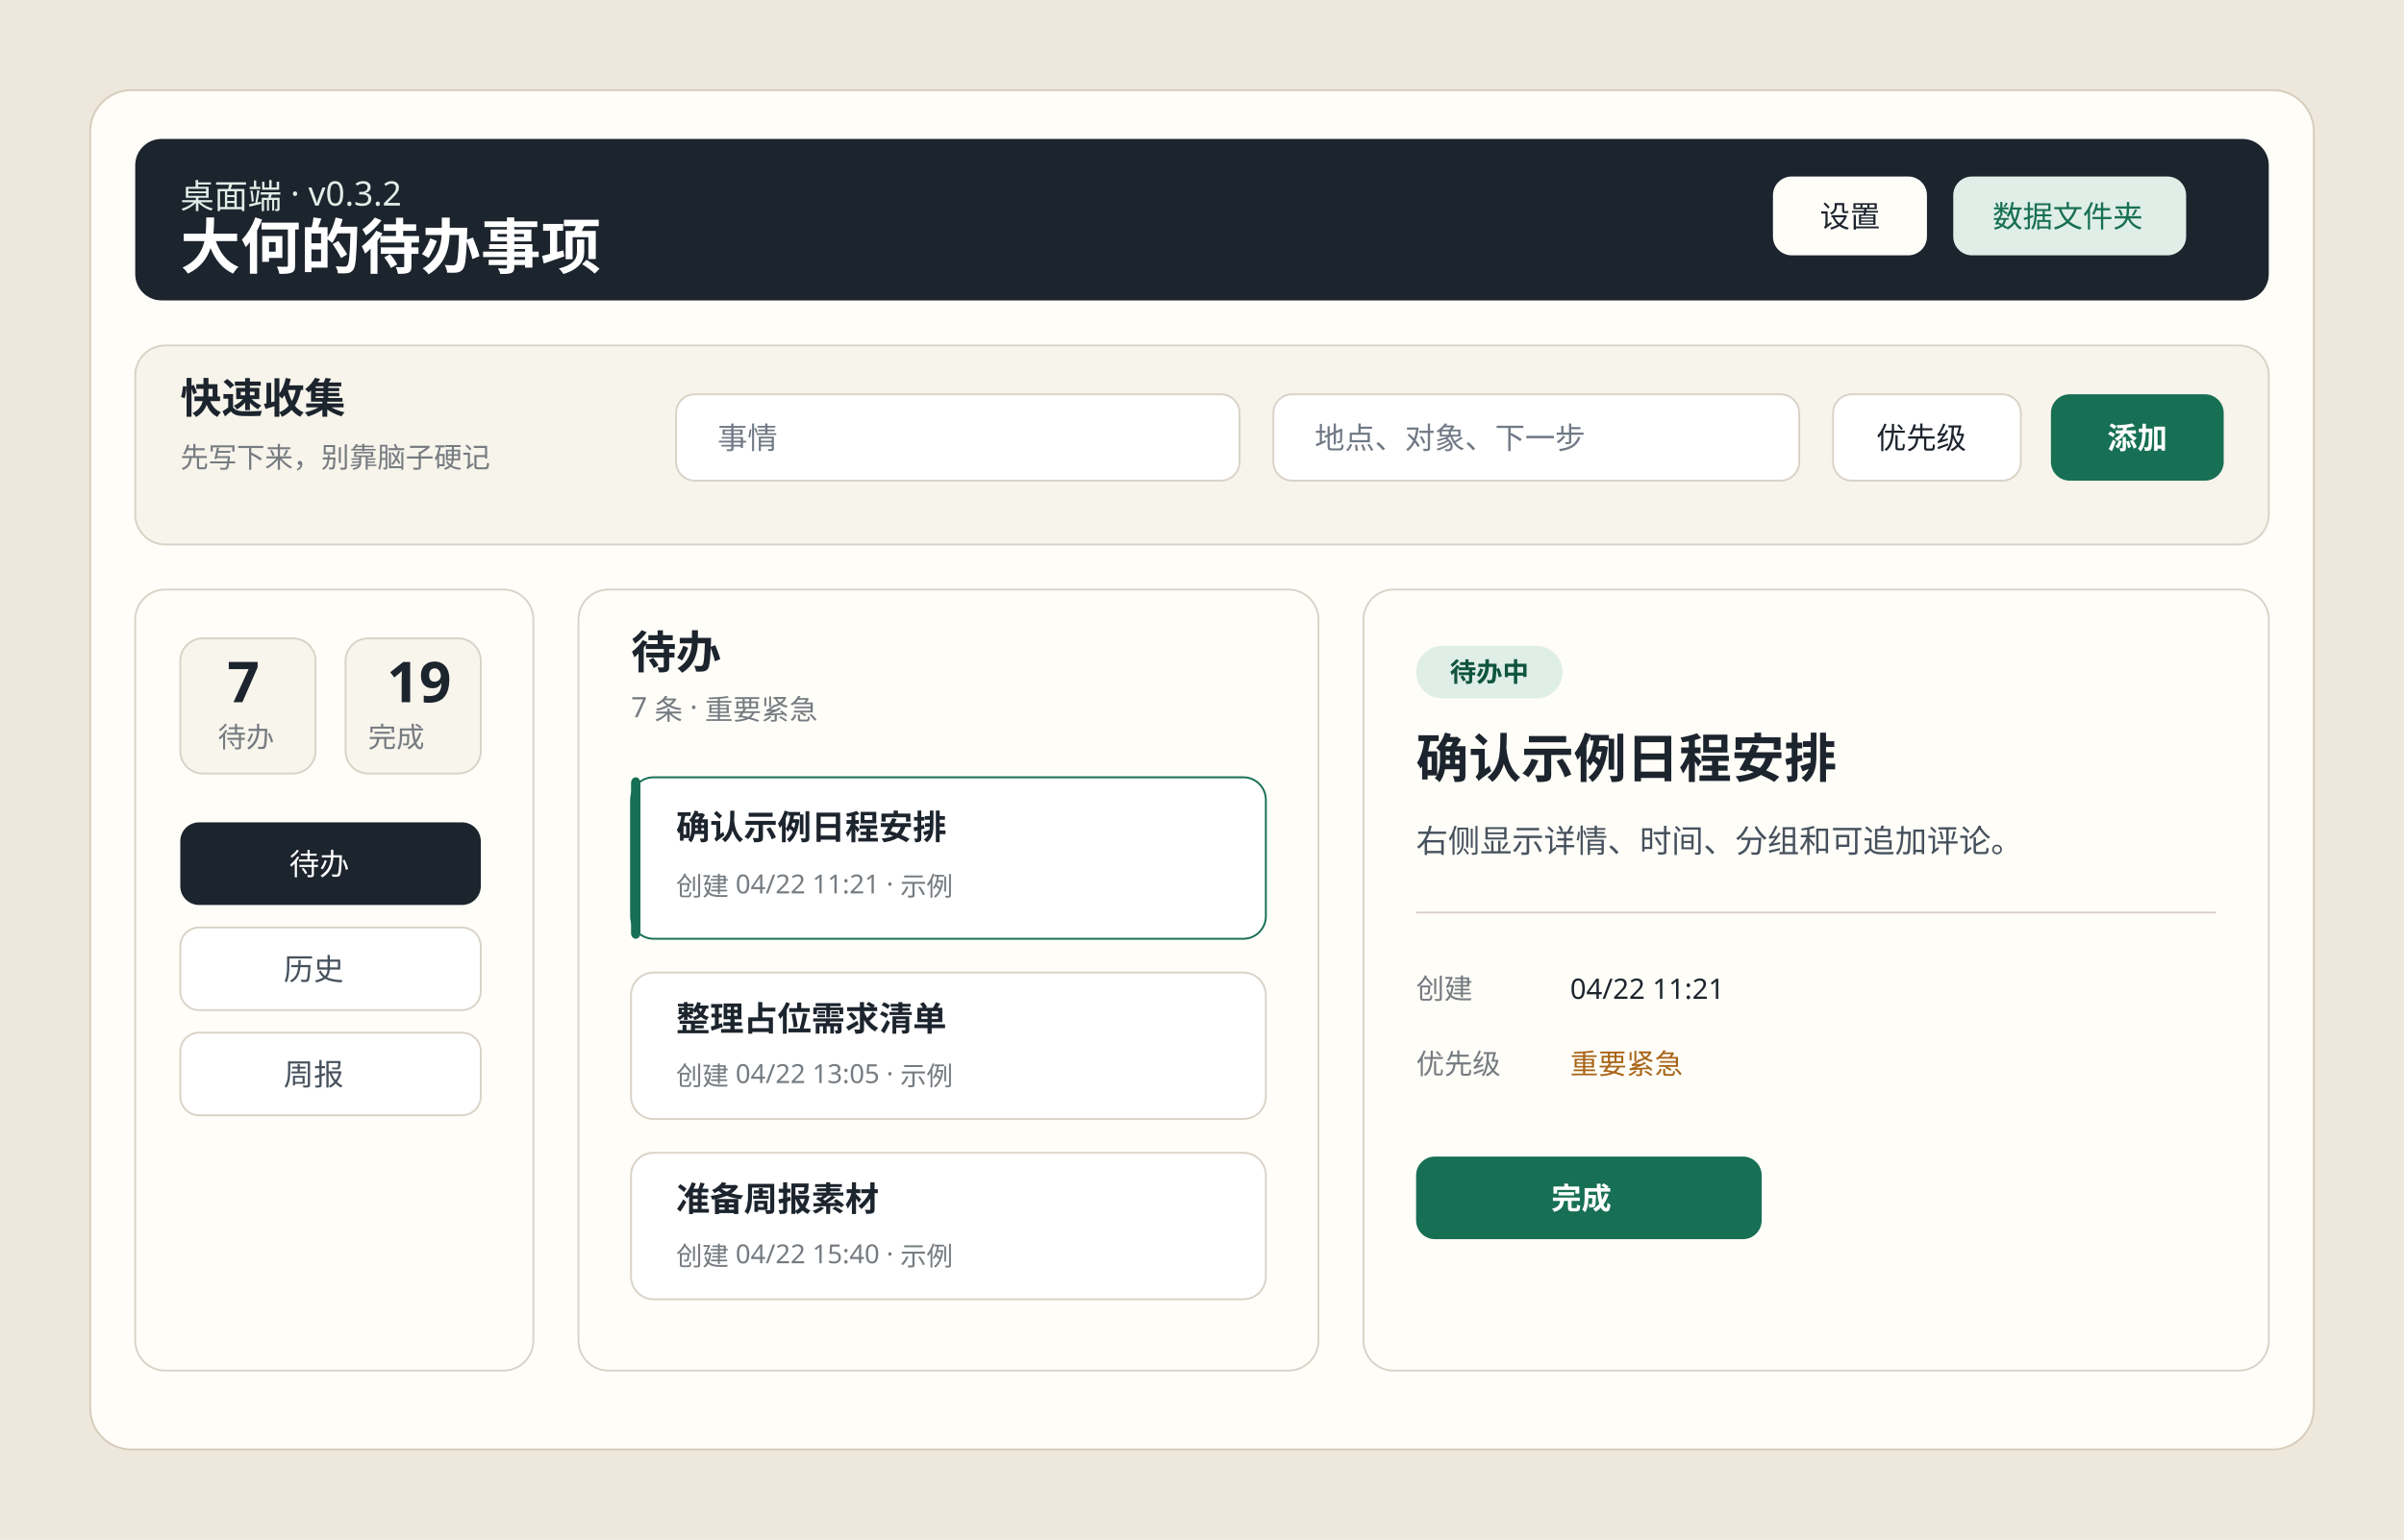
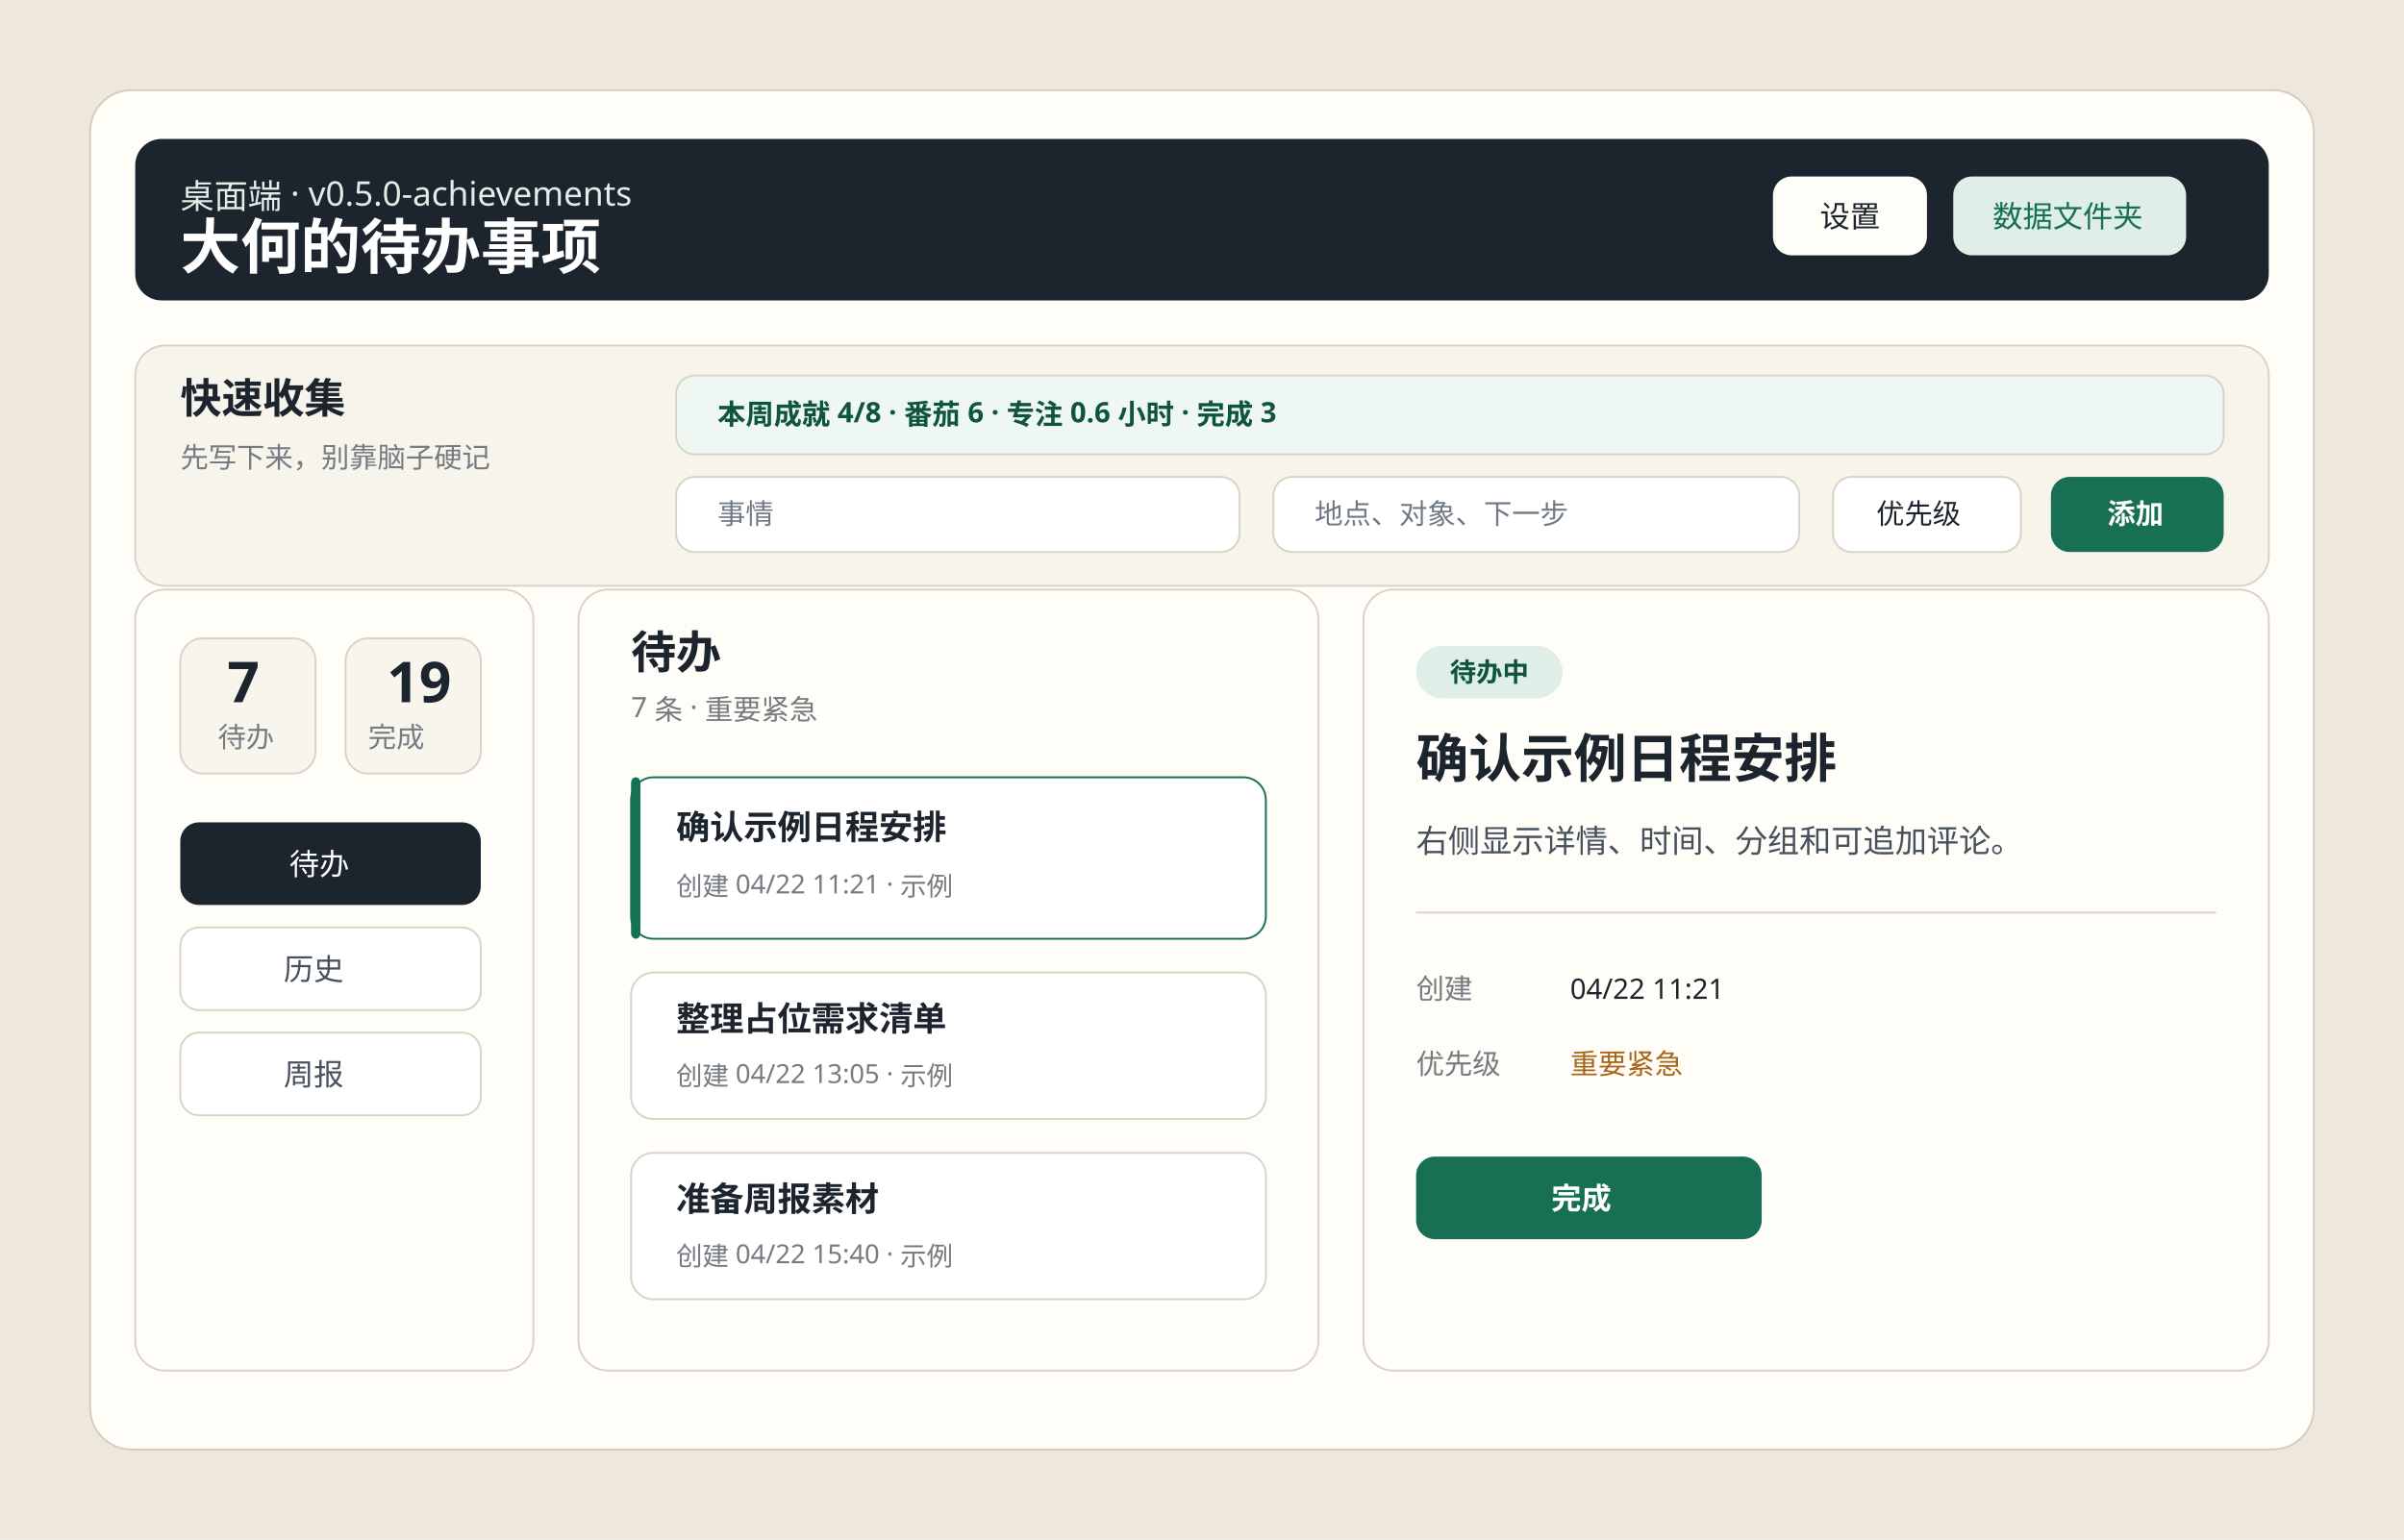
<svg xmlns="http://www.w3.org/2000/svg" width="1280" height="820" viewBox="0 0 1280 820" role="img" aria-label="大何的待办事项桌面端界面预览">
  <rect width="1280" height="820" fill="#eee8dc" />
  <rect x="48" y="48" width="1184" height="724" rx="22" fill="#fffdf8" stroke="#d6ccba" />
  <rect x="72" y="74" width="1136" height="86" rx="14" fill="#1c242d" />
-   <text x="96" y="111" fill="#dfeee7" font-family="Microsoft YaHei, Segoe UI, sans-serif" font-size="18">桌面端 · v0.3.2</text>
+   <text x="96" y="111" fill="#dfeee7" font-family="Microsoft YaHei, Segoe UI, sans-serif" font-size="18">桌面端 · v0.5.0-achievements</text>
  <text x="96" y="143" fill="#ffffff" font-family="Microsoft YaHei, Segoe UI, sans-serif" font-size="32" font-weight="700">大何的待办事项</text>
  <rect x="944" y="94" width="82" height="42" rx="10" fill="#fffdf8" />
  <text x="969" y="121" fill="#1c242d" font-family="Microsoft YaHei, Segoe UI, sans-serif" font-size="16">设置</text>
  <rect x="1040" y="94" width="124" height="42" rx="10" fill="#dfeee7" />
  <text x="1061" y="121" fill="#176f54" font-family="Microsoft YaHei, Segoe UI, sans-serif" font-size="16">数据文件夹</text>
-   <rect x="72" y="184" width="1136" height="106" rx="16" fill="#f7f4eb" stroke="#d9d3c7" />
+   <rect x="72" y="184" width="1136" height="128" rx="16" fill="#f7f4eb" stroke="#d9d3c7" />
  <text x="96" y="220" fill="#1c242d" font-family="Microsoft YaHei, Segoe UI, sans-serif" font-size="22" font-weight="700">快速收集</text>
  <text x="96" y="249" fill="#757b80" font-family="Microsoft YaHei, Segoe UI, sans-serif" font-size="15">先写下来，别靠脑子硬记</text>
-   <rect x="360" y="210" width="300" height="46" rx="10" fill="#ffffff" stroke="#d9d3c7" />
-   <text x="382" y="239" fill="#707985" font-family="Microsoft YaHei, Segoe UI, sans-serif" font-size="16">事情</text>
-   <rect x="678" y="210" width="280" height="46" rx="10" fill="#ffffff" stroke="#d9d3c7" />
-   <text x="700" y="239" fill="#707985" font-family="Microsoft YaHei, Segoe UI, sans-serif" font-size="16">地点、对象、下一步</text>
-   <rect x="976" y="210" width="100" height="46" rx="10" fill="#ffffff" stroke="#d9d3c7" />
-   <text x="999" y="239" fill="#1c242d" font-family="Microsoft YaHei, Segoe UI, sans-serif" font-size="16">优先级</text>
-   <rect x="1092" y="210" width="92" height="46" rx="10" fill="#176f54" />
-   <text x="1122" y="239" fill="#ffffff" font-family="Microsoft YaHei, Segoe UI, sans-serif" font-size="16" font-weight="700">添加</text>
+   <rect x="360" y="200" width="824" height="42" rx="10" fill="#eff7f3" stroke="#d9d3c7" />
+   <text x="382" y="226" fill="#0f543f" font-family="Microsoft YaHei, Segoe UI, sans-serif" font-size="15" font-weight="700">本周成就 4/8 · 番茄 6 · 专注 0.6 小时 · 完成 3</text>
+   <rect x="360" y="254" width="300" height="40" rx="10" fill="#ffffff" stroke="#d9d3c7" />
+   <text x="382" y="279" fill="#707985" font-family="Microsoft YaHei, Segoe UI, sans-serif" font-size="15">事情</text>
+   <rect x="678" y="254" width="280" height="40" rx="10" fill="#ffffff" stroke="#d9d3c7" />
+   <text x="700" y="279" fill="#707985" font-family="Microsoft YaHei, Segoe UI, sans-serif" font-size="15">地点、对象、下一步</text>
+   <rect x="976" y="254" width="100" height="40" rx="10" fill="#ffffff" stroke="#d9d3c7" />
+   <text x="999" y="279" fill="#1c242d" font-family="Microsoft YaHei, Segoe UI, sans-serif" font-size="15">优先级</text>
+   <rect x="1092" y="254" width="92" height="40" rx="10" fill="#176f54" />
+   <text x="1122" y="279" fill="#ffffff" font-family="Microsoft YaHei, Segoe UI, sans-serif" font-size="15" font-weight="700">添加</text>
  <rect x="72" y="314" width="212" height="416" rx="16" fill="#fffdf8" stroke="#d9d3c7" />
  <rect x="96" y="340" width="72" height="72" rx="12" fill="#f8f5ed" stroke="#d9d3c7" />
  <text x="121" y="374" fill="#1c242d" font-family="Segoe UI, sans-serif" font-size="30" font-weight="700">7</text>
  <text x="116" y="398" fill="#757b80" font-family="Microsoft YaHei, Segoe UI, sans-serif" font-size="15">待办</text>
  <rect x="184" y="340" width="72" height="72" rx="12" fill="#f8f5ed" stroke="#d9d3c7" />
  <text x="206" y="374" fill="#1c242d" font-family="Segoe UI, sans-serif" font-size="30" font-weight="700">19</text>
  <text x="196" y="398" fill="#757b80" font-family="Microsoft YaHei, Segoe UI, sans-serif" font-size="15">完成</text>
  <rect x="96" y="438" width="160" height="44" rx="10" fill="#1c242d" />
  <text x="154" y="466" fill="#ffffff" font-family="Microsoft YaHei, Segoe UI, sans-serif" font-size="16">待办</text>
  <rect x="96" y="494" width="160" height="44" rx="10" fill="#ffffff" stroke="#d9d3c7" />
  <text x="151" y="522" fill="#46515d" font-family="Microsoft YaHei, Segoe UI, sans-serif" font-size="16">历史</text>
  <rect x="96" y="550" width="160" height="44" rx="10" fill="#ffffff" stroke="#d9d3c7" />
  <text x="151" y="578" fill="#46515d" font-family="Microsoft YaHei, Segoe UI, sans-serif" font-size="16">周报</text>
  <rect x="308" y="314" width="394" height="416" rx="16" fill="#fffdf8" stroke="#d9d3c7" />
  <text x="336" y="356" fill="#1c242d" font-family="Microsoft YaHei, Segoe UI, sans-serif" font-size="24" font-weight="700">待办</text>
  <text x="336" y="382" fill="#757b80" font-family="Microsoft YaHei, Segoe UI, sans-serif" font-size="15">7 条 · 重要紧急</text>
  <g>
    <rect x="336" y="414" width="338" height="86" rx="12" fill="#ffffff" stroke="#176f54" />
    <rect x="336" y="414" width="5" height="86" rx="3" fill="#176f54" />
    <text x="360" y="447" fill="#1c242d" font-family="Microsoft YaHei, Segoe UI, sans-serif" font-size="18" font-weight="700">确认示例日程安排</text>
    <text x="360" y="477" fill="#757b80" font-family="Microsoft YaHei, Segoe UI, sans-serif" font-size="14">创建 04/22 11:21 · 示例</text>
  </g>
  <g>
    <rect x="336" y="518" width="338" height="78" rx="12" fill="#ffffff" stroke="#d9d3c7" />
    <text x="360" y="549" fill="#1c242d" font-family="Microsoft YaHei, Segoe UI, sans-serif" font-size="18" font-weight="700">整理占位需求清单</text>
    <text x="360" y="578" fill="#757b80" font-family="Microsoft YaHei, Segoe UI, sans-serif" font-size="14">创建 04/22 13:05 · 示例</text>
  </g>
  <g>
    <rect x="336" y="614" width="338" height="78" rx="12" fill="#ffffff" stroke="#d9d3c7" />
    <text x="360" y="645" fill="#1c242d" font-family="Microsoft YaHei, Segoe UI, sans-serif" font-size="18" font-weight="700">准备周报素材</text>
    <text x="360" y="674" fill="#757b80" font-family="Microsoft YaHei, Segoe UI, sans-serif" font-size="14">创建 04/22 15:40 · 示例</text>
  </g>
  <rect x="726" y="314" width="482" height="416" rx="16" fill="#fffdf8" stroke="#d9d3c7" />
  <rect x="754" y="344" width="78" height="28" rx="14" fill="#dfeee7" />
  <text x="772" y="363" fill="#0f543f" font-family="Microsoft YaHei, Segoe UI, sans-serif" font-size="14" font-weight="700">待办中</text>
  <text x="754" y="414" fill="#1c242d" font-family="Microsoft YaHei, Segoe UI, sans-serif" font-size="28" font-weight="700">确认示例日程安排</text>
  <text x="754" y="454" fill="#46515d" font-family="Microsoft YaHei, Segoe UI, sans-serif" font-size="17">右侧显示详情、时间、分组和可追加评论。</text>
  <line x1="754" y1="486" x2="1180" y2="486" stroke="#d9d3c7" />
  <text x="754" y="532" fill="#757b80" font-family="Microsoft YaHei, Segoe UI, sans-serif" font-size="15">创建</text>
  <text x="836" y="532" fill="#1c242d" font-family="Microsoft YaHei, Segoe UI, sans-serif" font-size="15">04/22 11:21</text>
  <text x="754" y="572" fill="#757b80" font-family="Microsoft YaHei, Segoe UI, sans-serif" font-size="15">优先级</text>
  <text x="836" y="572" fill="#a86517" font-family="Microsoft YaHei, Segoe UI, sans-serif" font-size="15">重要紧急</text>
  <rect x="754" y="616" width="184" height="44" rx="10" fill="#176f54" />
  <text x="826" y="644" fill="#ffffff" font-family="Microsoft YaHei, Segoe UI, sans-serif" font-size="16" font-weight="700">完成</text>
</svg>
